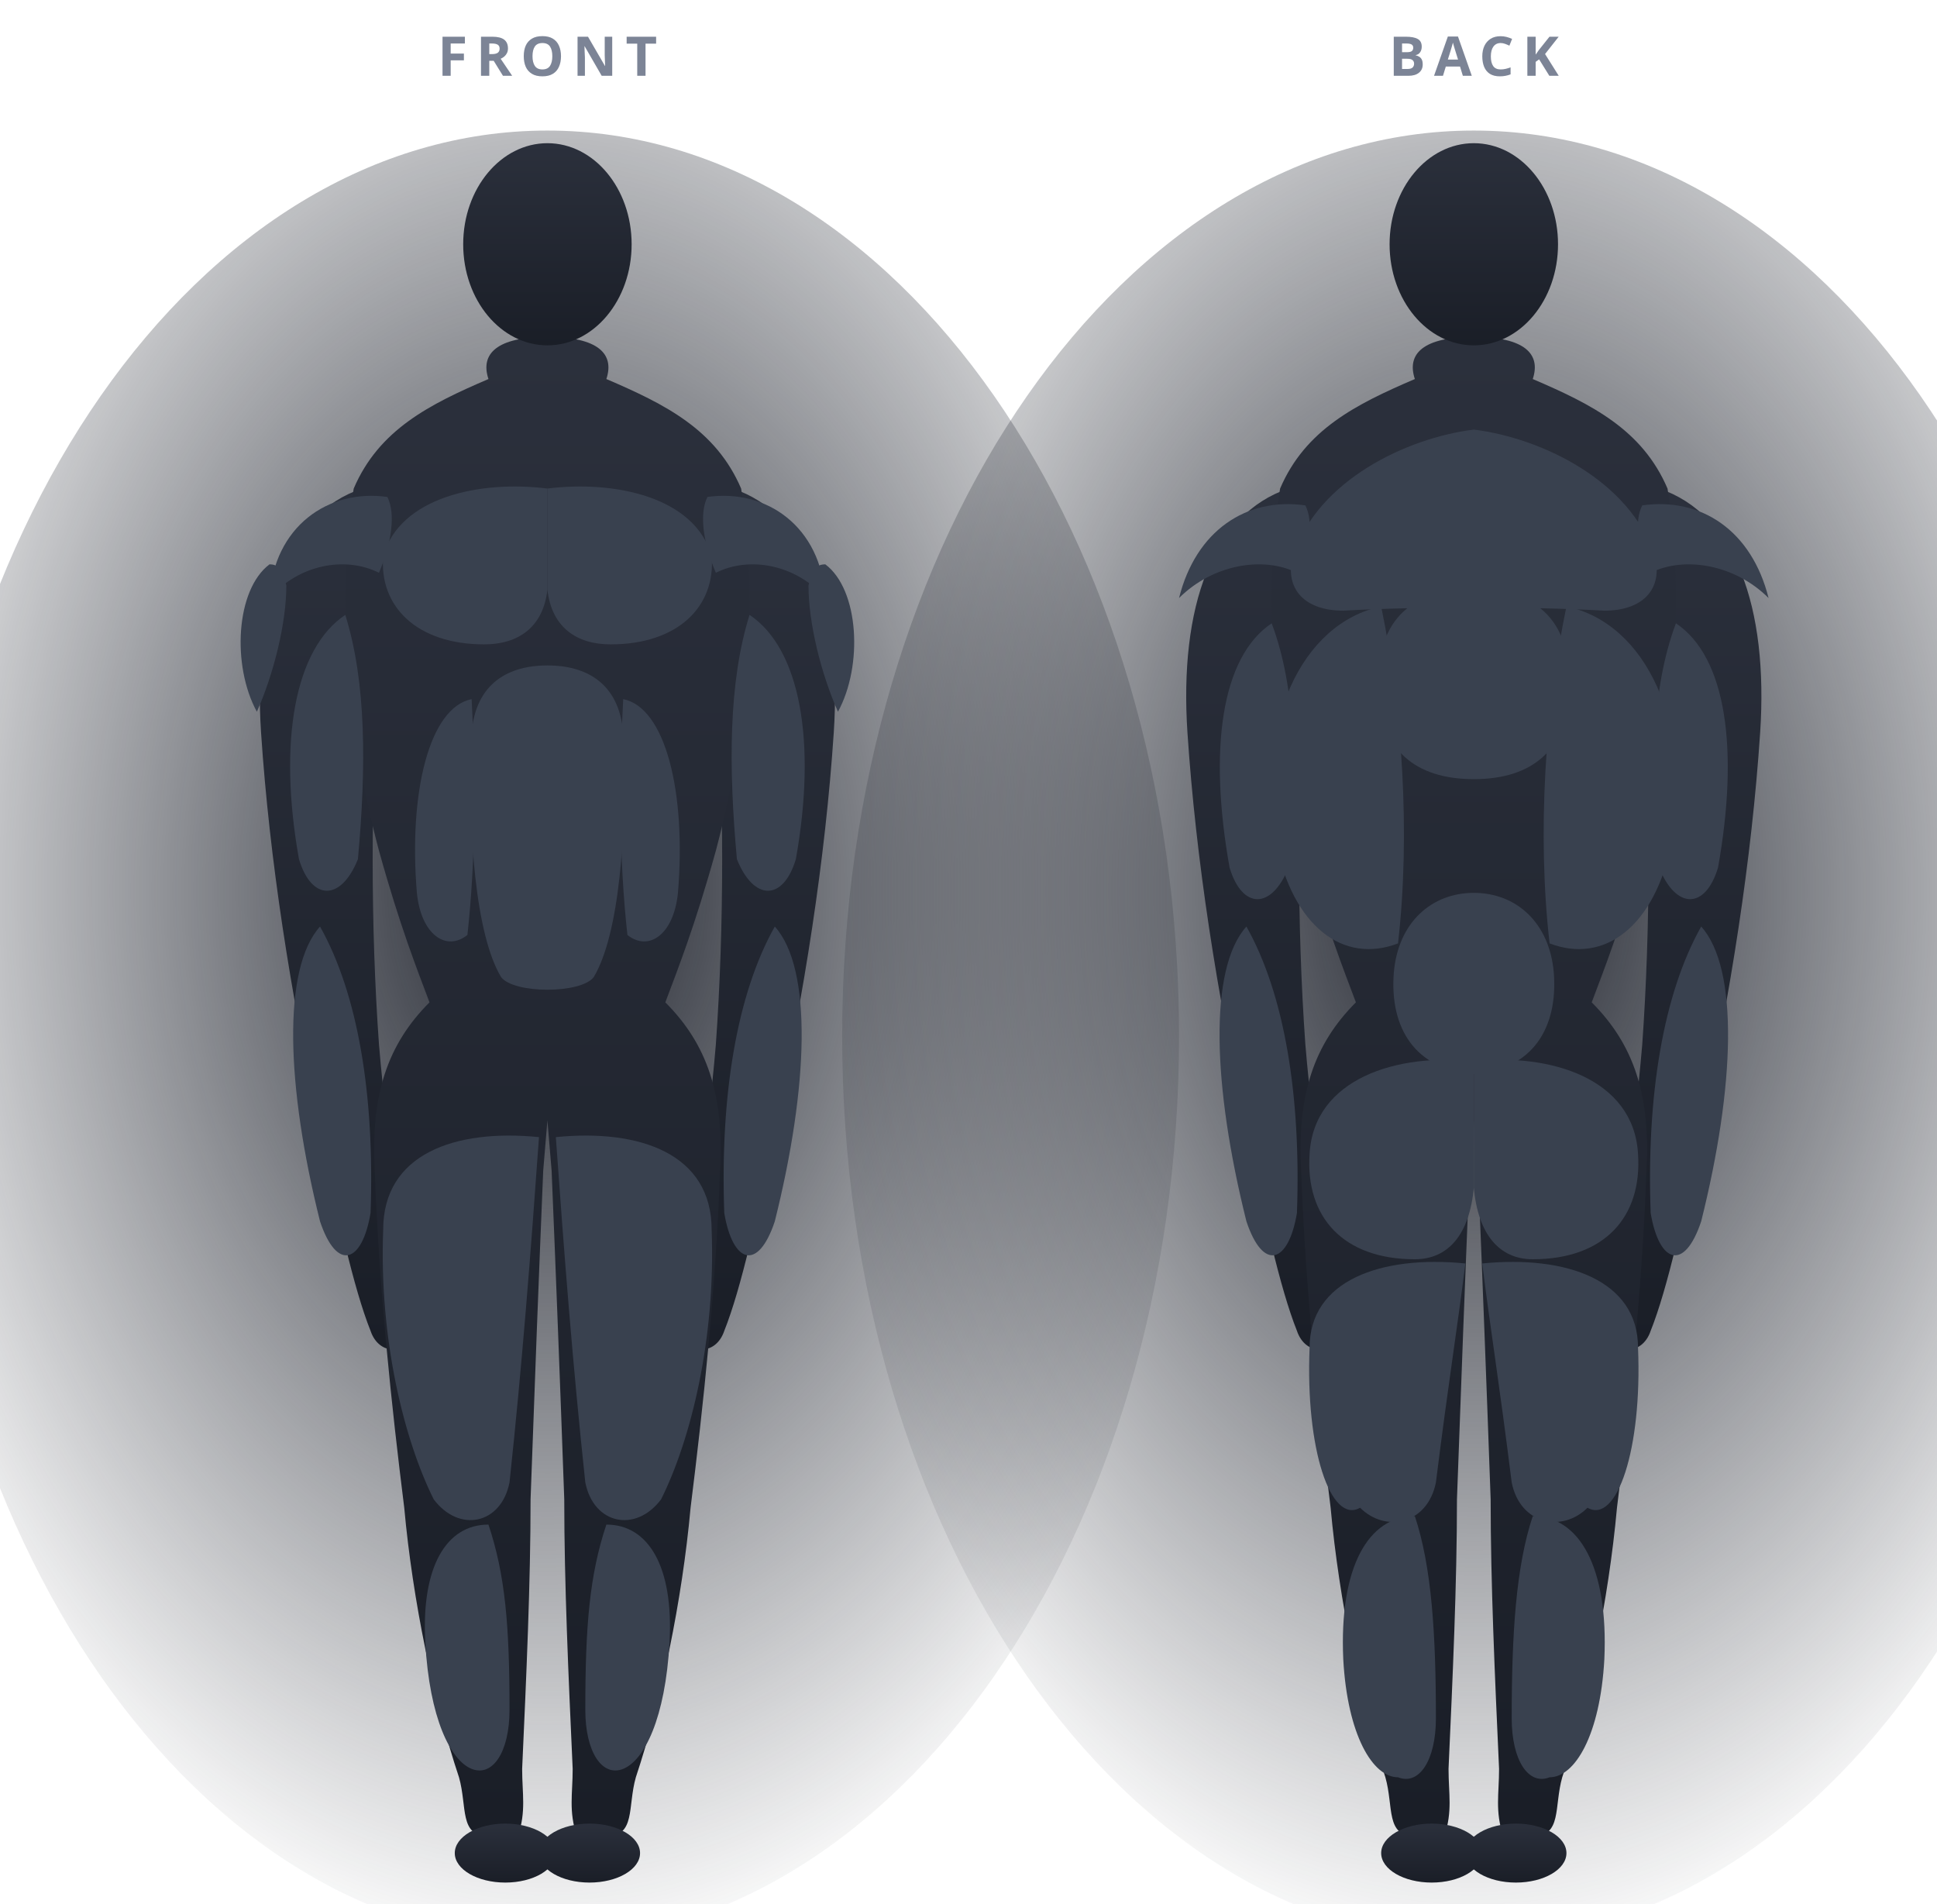
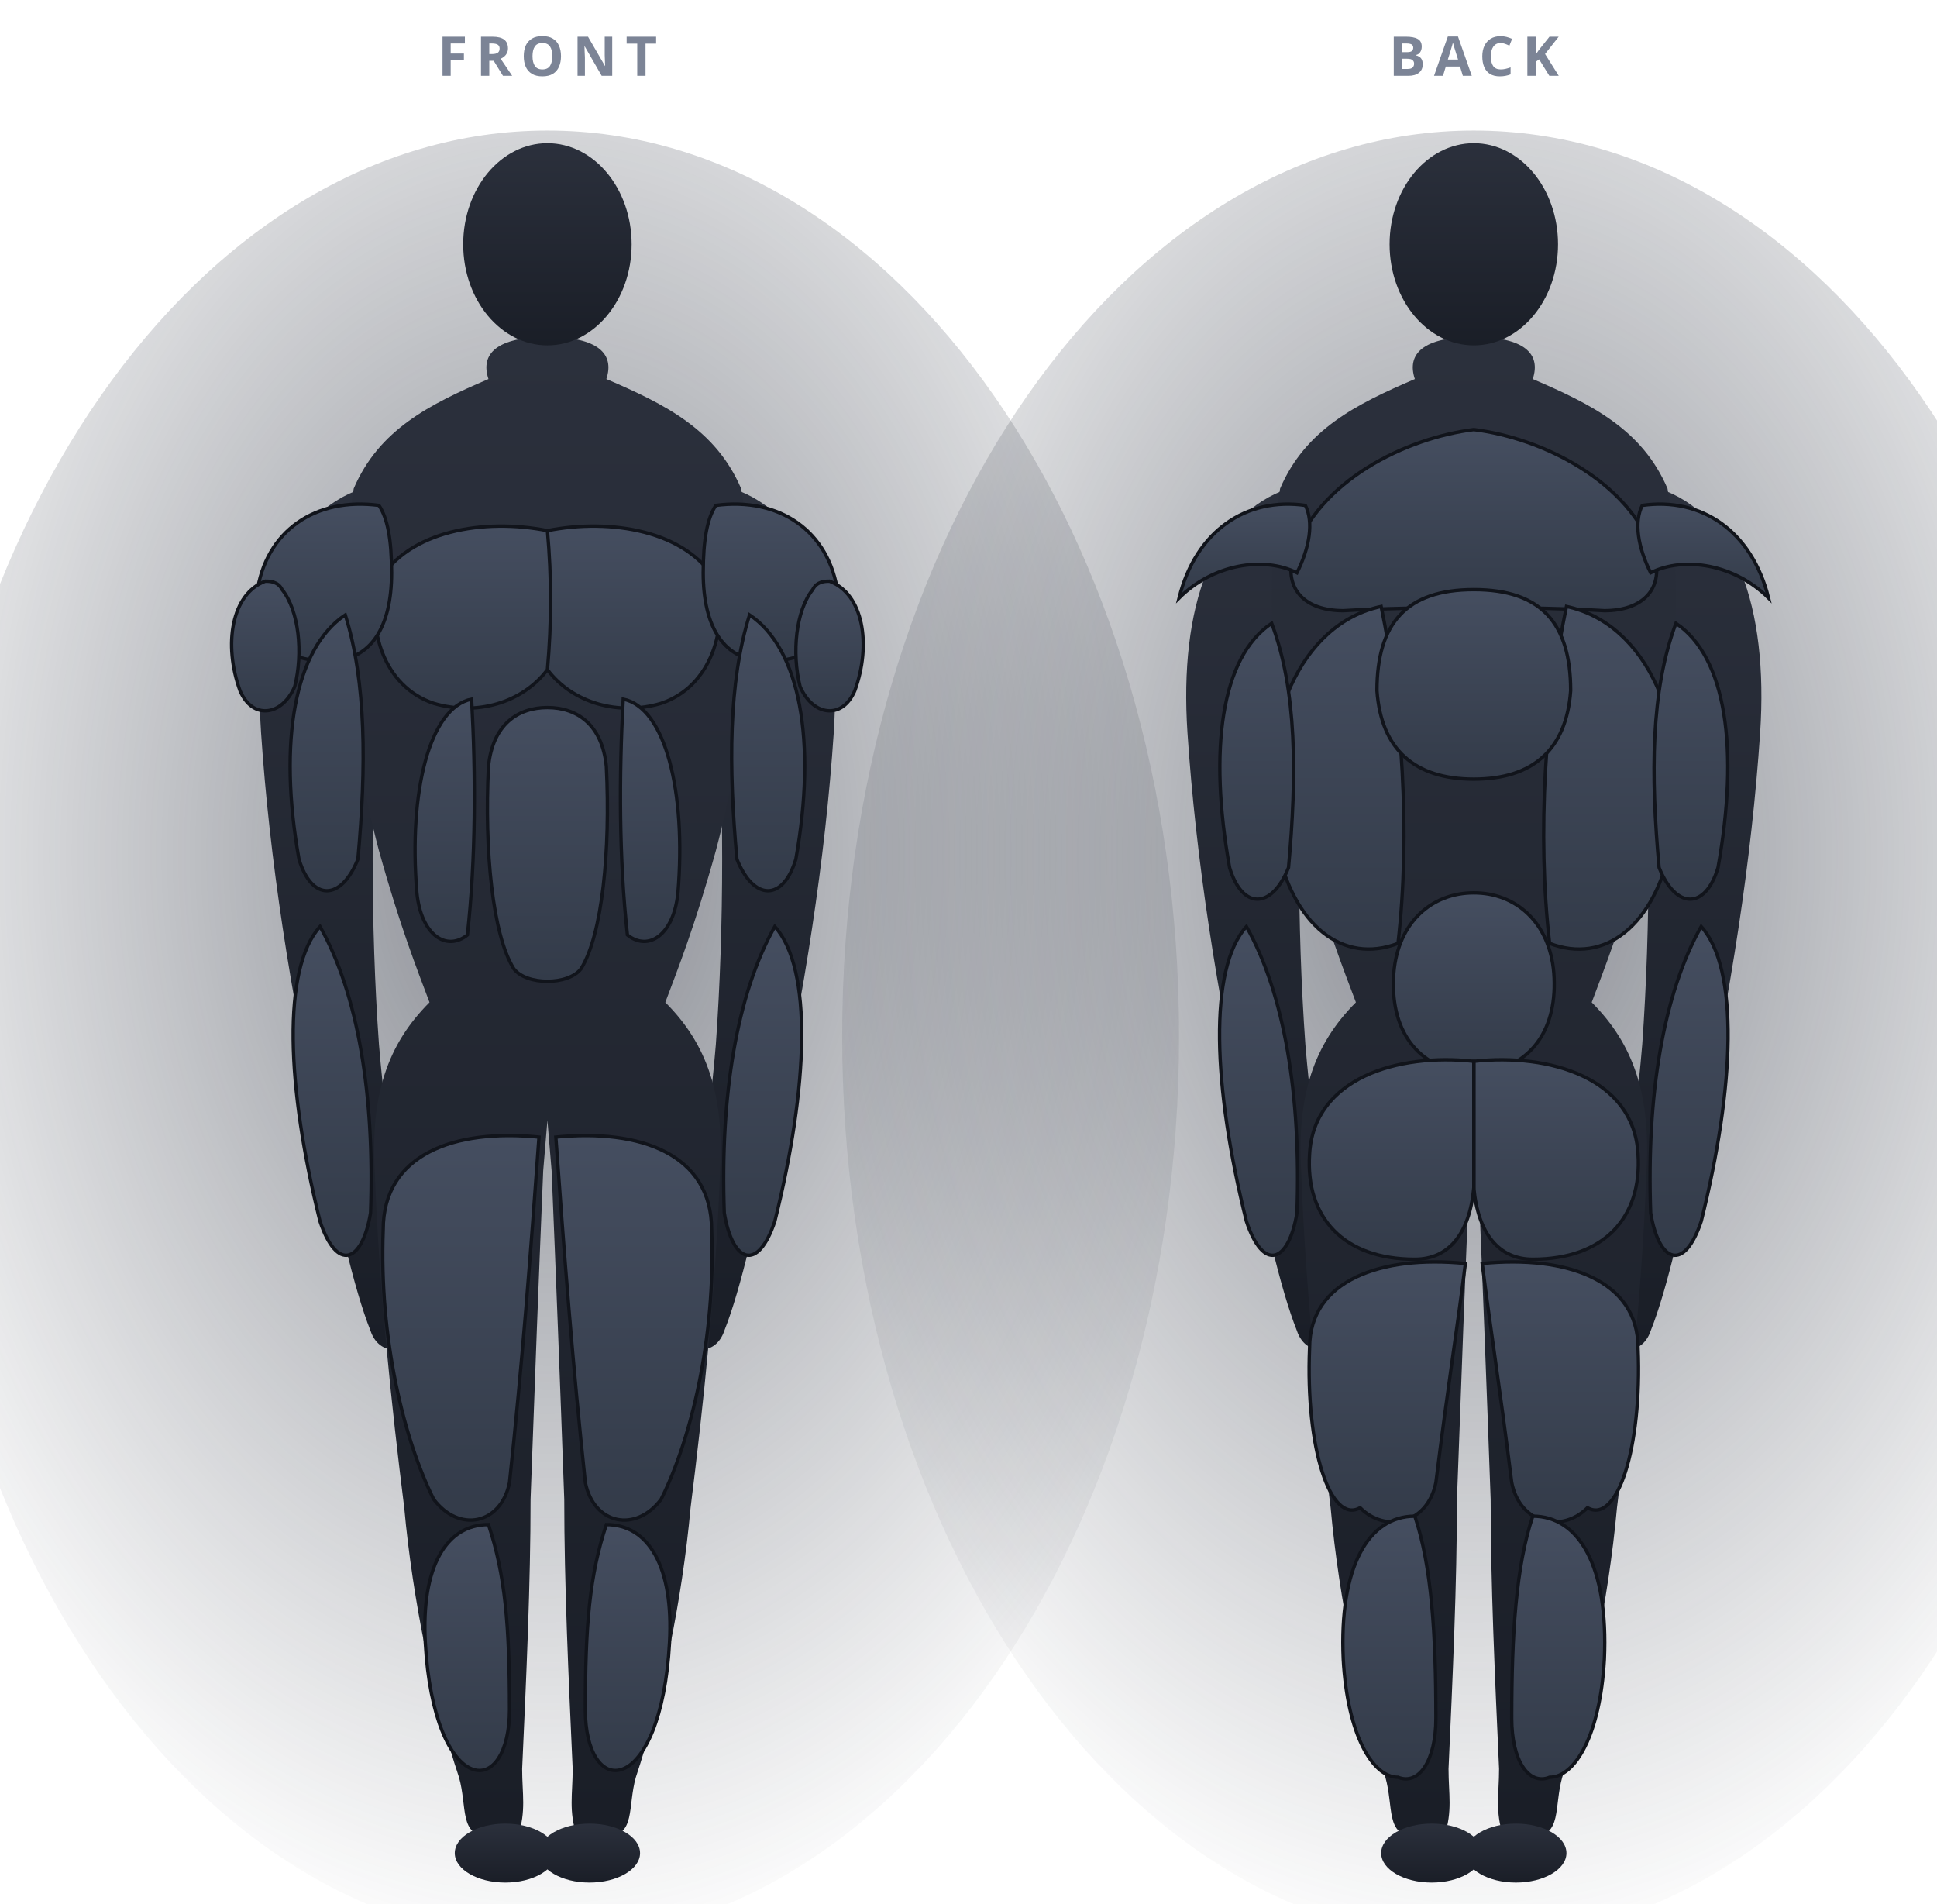
<svg xmlns="http://www.w3.org/2000/svg" viewBox="0 0 460 452" id="bodymap" role="img" aria-label="Front and back muscle map">
  <defs>
    <linearGradient id="gBody" x1="0" y1="0" x2="0" y2="1">
      <stop offset="0" stop-color="#2B303C" />
      <stop offset="1" stop-color="#1A1E27" />
    </linearGradient>
    <linearGradient id="gEmber" x1="0" y1="0" x2="0" y2="1">
      <stop offset="0" stop-color="#FF6A3C" />
      <stop offset="1" stop-color="#E4231A" />
    </linearGradient>
    <linearGradient id="gAmber" x1="0" y1="0" x2="0" y2="1">
      <stop offset="0" stop-color="#FFC957" />
      <stop offset="1" stop-color="#E89A26" />
    </linearGradient>
-     <radialGradient id="vig" cx="0.5" cy="0.42" r="0.6">
-       <stop offset="0" stop-color="#20242E" />
-       <stop offset="1" stop-color="#20242E" stop-opacity="0" />
+     <radialGradient id="vig" cx="0.5" cy="0.4" r="0.62">
+       <stop offset="0" stop-color="#242A38" stop-opacity="0.55" />
+       <stop offset="1" stop-color="#242A38" stop-opacity="0" />
    </radialGradient>
+     <linearGradient id="gRest" x1="0" y1="0" x2="0" y2="1">
+       <stop offset="0" stop-color="#454E60" />
+       <stop offset="1" stop-color="#333B49" />
+     </linearGradient>
    <filter id="glow" x="-60%" y="-60%" width="220%" height="220%">
      <feDropShadow dx="0" dy="0" stdDeviation="3.4" flood-color="#FF3B2F" flood-opacity="0.95" />
    </filter>
    <path id="s-body" d="M96,74 C94,68 98,64 110,64 C122,64 126,68 124,74 C138,80 150,86 156,100 C160,124 158,156 150,186 C145,204 141,214 138,222 C148,232 152,244 151,262 C150,290 147,318 144,342 C142,364 137,388 131,406 C129,413 131,420 124,420 L117,420 C115,414 116,410 116,404 C115,382 114,360 114,340 C113,312 112,286 111,262 L110,250 L109,262 C108,286 107,312 106,340 C106,360 105,382 104,404 C104,410 105,414 103,420 L96,420 C89,420 91,413 89,406 C83,388 78,364 76,342 C73,318 70,290 69,262 C68,244 72,232 82,222 C79,214 75,204 70,186 C62,156 60,124 64,100 C70,86 82,80 96,74 Z" />
    <ellipse id="s-head" cx="110" cy="42" rx="20" ry="24" />
    <path id="s-arm" d="M154,100 C172,106 180,128 178,158 C176,188 171,220 164,252 C160,272 156,290 152,300 C150,306 143,306 142,299 C144,278 148,256 150,232 C152,204 152,172 150,144 C149,126 148,112 154,100 Z" />
    <ellipse id="s-foot" cx="120" cy="424" rx="12" ry="7" />
-     <path id="s-pec" d="M110,100 C126,98 145,102 149,116 C150,128 141,137 125,137 C117,137 111,133 110,124 Z" />
-     <path id="s-fdelt" d="M148,102 C162,100 175,109 176,126 C169,118 158,116 150,120 C147,113 146,106 148,102 Z" />
-     <path id="s-sdelt" d="M176,118 C184,124 185,142 179,153 C175,144 172,132 172,123 C173,119 174,118 176,118 Z" />
+     <path id="s-pec" d="M110,110 C125,107 143,110 150,122 C153,133 149,147 137,151 C127,154 116,151 110,143 C109,132 109,121 110,110 Z" />
+     <path id="s-fdelt" d="M150,104 C165,102 177,110 179,125 C180,135 173,141 162,141 C152,141 147,133 147,120 C147,112 148,107 150,104 Z" />
+     <path id="s-sdelt" d="M177,122 C185,125 187,137 183,148 C180,155 173,154 170,147 C168,139 169,129 173,124 C174,122 176,122 177,122 Z" />
    <path id="s-biceps" d="M158,130 C170,138 174,160 169,188 C166,198 159,198 155,188 C153,166 153,146 158,130 Z" />
    <path id="s-fforearm" d="M164,204 C173,214 172,242 164,274 C160,286 154,284 152,272 C151,244 155,220 164,204 Z" />
-     <path id="s-abs" d="M110,142 C119,142 127,146 128,158 C129,182 127,206 121,216 C118,220 102,220 99,216 C93,206 91,182 92,158 C93,146 101,142 110,142 Z" />
+     <path id="s-abs" d="M110,152 C117,152 123,156 124,166 C125,186 123,206 118,214 C115,218 105,218 102,214 C97,206 95,186 96,166 C97,156 103,152 110,152 Z" />
    <path id="s-oblique" d="M128,150 C138,152 143,172 141,196 C140,206 134,210 129,206 C127,188 127,168 128,150 Z" />
    <path id="s-quad" d="M112,254 C132,252 149,258 149,276 C150,302 144,326 137,340 C131,348 121,346 119,336 C116,308 114,282 112,254 Z" />
    <path id="s-shin" d="M124,346 C134,346 140,356 139,374 C138,392 133,402 128,404 C123,406 119,400 119,390 C119,370 120,358 124,346 Z" />
    <path id="s-trap" d="M110,86 C126,88 147,98 153,116 C155,124 150,129 141,129 C124,128 96,128 79,129 C70,129 65,124 67,116 C73,98 94,88 110,86 Z" />
    <path id="s-rdelt" d="M150,104 C164,102 176,110 180,126 C172,118 160,116 152,120 C149,114 148,108 150,104 Z" />
    <path id="s-lat" d="M132,128 C151,132 162,156 157,184 C153,204 141,213 128,208 C125,182 127,152 132,128 Z" />
    <path id="s-midback" d="M110,124 C126,124 133,132 133,148 C132,162 124,169 110,169 C96,169 88,162 87,148 C87,132 94,124 110,124 Z" />
    <path id="s-triceps" d="M158,132 C170,140 173,162 168,190 C165,200 158,200 154,190 C152,168 152,148 158,132 Z" />
    <path id="s-lowerback" d="M110,196 C120,196 128,203 129,215 C130,228 124,238 110,239 C96,238 90,228 91,215 C92,203 100,196 110,196 Z" />
    <path id="s-glute" d="M110,236 C128,234 148,240 149,258 C150,273 141,283 124,283 C116,283 111,277 110,266 Z" />
    <path id="s-hamstring" d="M112,284 C132,282 149,288 149,304 C150,328 144,346 137,342 C131,348 121,346 119,336 C116,312 114,300 112,284 Z" />
    <path id="s-calf" d="M124,344 C135,344 142,356 141,378 C140,396 134,406 128,406 C123,408 119,402 119,392 C119,372 120,356 124,344 Z" />
  </defs>
  <style>
    .fig-label { fill:#7C8496; font:600 13px "Oswald","Arial Narrow",sans-serif; letter-spacing:2px; text-anchor:middle; }
    .silhouette { fill:url(#gBody); }
-     .region { fill:#39414F; transition:fill .3s ease; }
-     .region.secondary { fill:url(#gAmber); }
-     .region.primary { fill:url(#gEmber); filter:url(#glow); animation:musclePulse 1.9s ease-in-out infinite; }
+     .region { fill:url(#gRest); stroke:#11141B; stroke-width:.8; transition:fill .3s ease; }
+     .region.secondary { fill:url(#gAmber); stroke:none; }
+     .region.primary { fill:url(#gEmber); stroke:none; filter:url(#glow); animation:musclePulse 1.9s ease-in-out infinite; }
    @keyframes musclePulse { 0%,100%{opacity:.9} 50%{opacity:1} }
    @media (prefers-reduced-motion: reduce){ .region.primary{ animation:none } }
  </style>
  <text class="fig-label" x="130" y="18">FRONT</text>
  <text class="fig-label" x="350" y="18">BACK</text>
  <g id="front" transform="translate(20,16)">
    <ellipse cx="110" cy="230" rx="150" ry="215" fill="url(#vig)" />
    <use href="#s-arm" class="silhouette" />
    <use href="#s-arm" class="silhouette" transform="matrix(-1 0 0 1 220 0)" />
    <use href="#s-body" class="silhouette" />
    <use href="#s-head" class="silhouette" />
    <use href="#s-foot" class="silhouette" />
    <use href="#s-foot" class="silhouette" transform="matrix(-1 0 0 1 220 0)" />
    <use href="#s-pec" id="f-chest-r" class="region" />
    <use href="#s-pec" id="f-chest" class="region" transform="matrix(-1 0 0 1 220 0)" />
    <use href="#s-fdelt" id="f-front-delts-r" class="region" />
    <use href="#s-fdelt" id="f-front-delts" class="region" transform="matrix(-1 0 0 1 220 0)" />
    <use href="#s-sdelt" id="f-side-delts-r" class="region" />
    <use href="#s-sdelt" id="f-side-delts" class="region" transform="matrix(-1 0 0 1 220 0)" />
    <use href="#s-biceps" id="f-biceps-r" class="region" />
    <use href="#s-biceps" id="f-biceps" class="region" transform="matrix(-1 0 0 1 220 0)" />
    <use href="#s-fforearm" id="f-forearms-r" class="region" />
    <use href="#s-fforearm" id="f-forearms" class="region" transform="matrix(-1 0 0 1 220 0)" />
    <use href="#s-abs" id="f-abs" class="region" />
    <use href="#s-oblique" id="f-obliques-r" class="region" />
    <use href="#s-oblique" id="f-obliques" class="region" transform="matrix(-1 0 0 1 220 0)" />
    <use href="#s-quad" id="f-quads-r" class="region" />
    <use href="#s-quad" id="f-quads" class="region" transform="matrix(-1 0 0 1 220 0)" />
    <use href="#s-shin" id="f-calves-r" class="region" />
    <use href="#s-shin" id="f-calves" class="region" transform="matrix(-1 0 0 1 220 0)" />
  </g>
  <g id="back" transform="translate(240,16)">
    <ellipse cx="110" cy="230" rx="150" ry="215" fill="url(#vig)" />
    <use href="#s-arm" class="silhouette" />
    <use href="#s-arm" class="silhouette" transform="matrix(-1 0 0 1 220 0)" />
    <use href="#s-body" class="silhouette" />
    <use href="#s-head" class="silhouette" />
    <use href="#s-foot" class="silhouette" />
    <use href="#s-foot" class="silhouette" transform="matrix(-1 0 0 1 220 0)" />
    <use href="#s-trap" id="b-traps" class="region" />
    <use href="#s-rdelt" id="b-rear-delts-r" class="region" />
    <use href="#s-rdelt" id="b-rear-delts" class="region" transform="matrix(-1 0 0 1 220 0)" />
    <use href="#s-lat" id="b-lats-r" class="region" />
    <use href="#s-lat" id="b-lats" class="region" transform="matrix(-1 0 0 1 220 0)" />
    <use href="#s-midback" id="b-mid-back" class="region" />
    <use href="#s-triceps" id="b-triceps-r" class="region" />
    <use href="#s-triceps" id="b-triceps" class="region" transform="matrix(-1 0 0 1 220 0)" />
    <use href="#s-fforearm" id="b-forearms-r" class="region" />
    <use href="#s-fforearm" id="b-forearms" class="region" transform="matrix(-1 0 0 1 220 0)" />
    <use href="#s-lowerback" id="b-lower-back" class="region" />
    <use href="#s-glute" id="b-glutes-r" class="region" />
    <use href="#s-glute" id="b-glutes" class="region" transform="matrix(-1 0 0 1 220 0)" />
    <use href="#s-hamstring" id="b-hamstrings-r" class="region" />
    <use href="#s-hamstring" id="b-hamstrings" class="region" transform="matrix(-1 0 0 1 220 0)" />
    <use href="#s-calf" id="b-calves-r" class="region" />
    <use href="#s-calf" id="b-calves" class="region" transform="matrix(-1 0 0 1 220 0)" />
  </g>
</svg>
